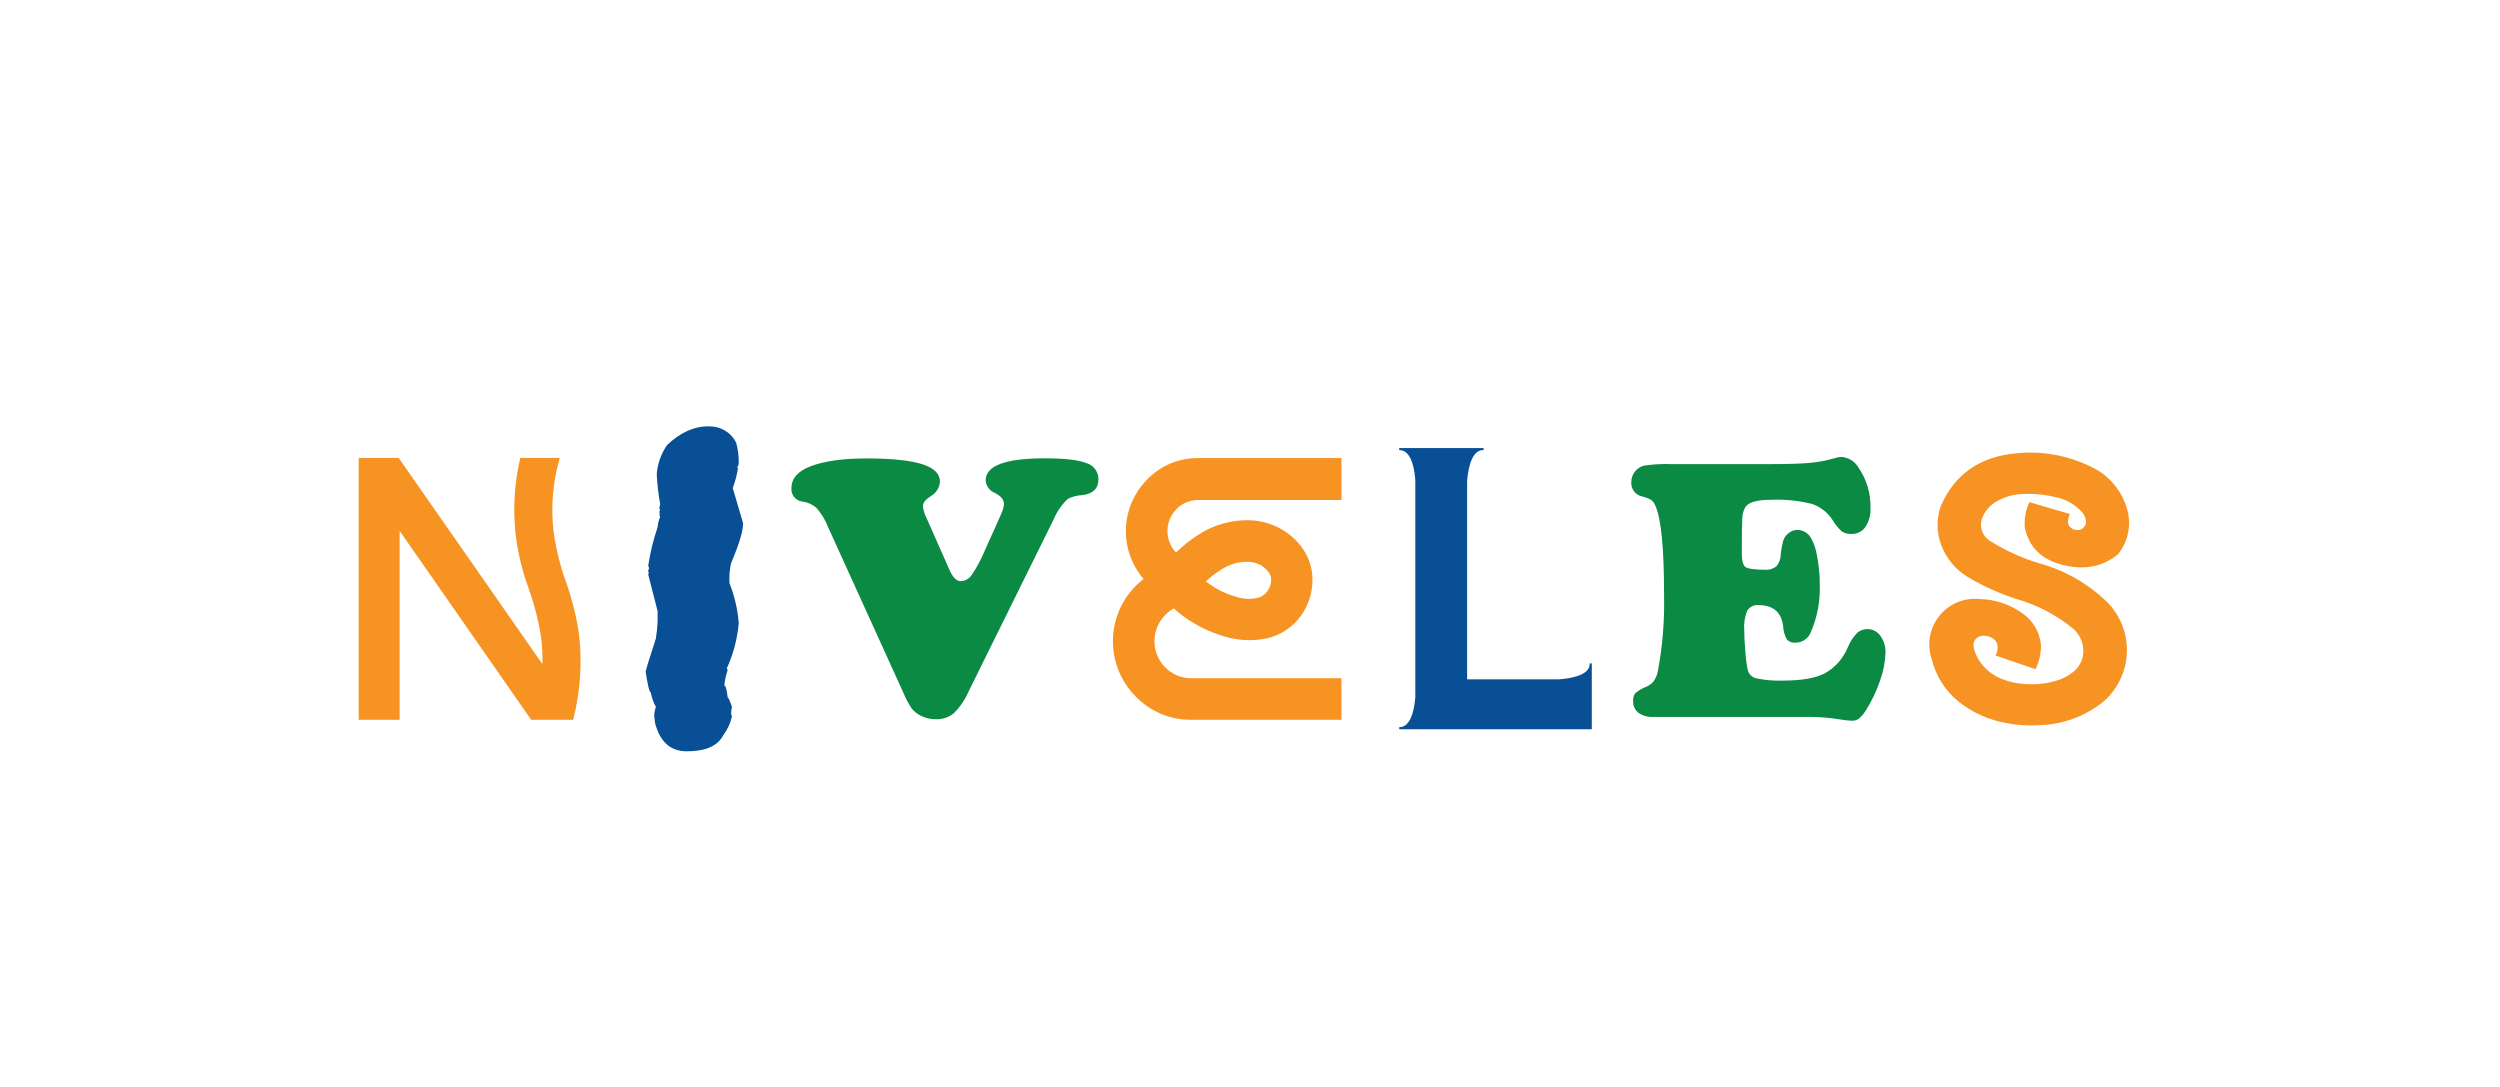
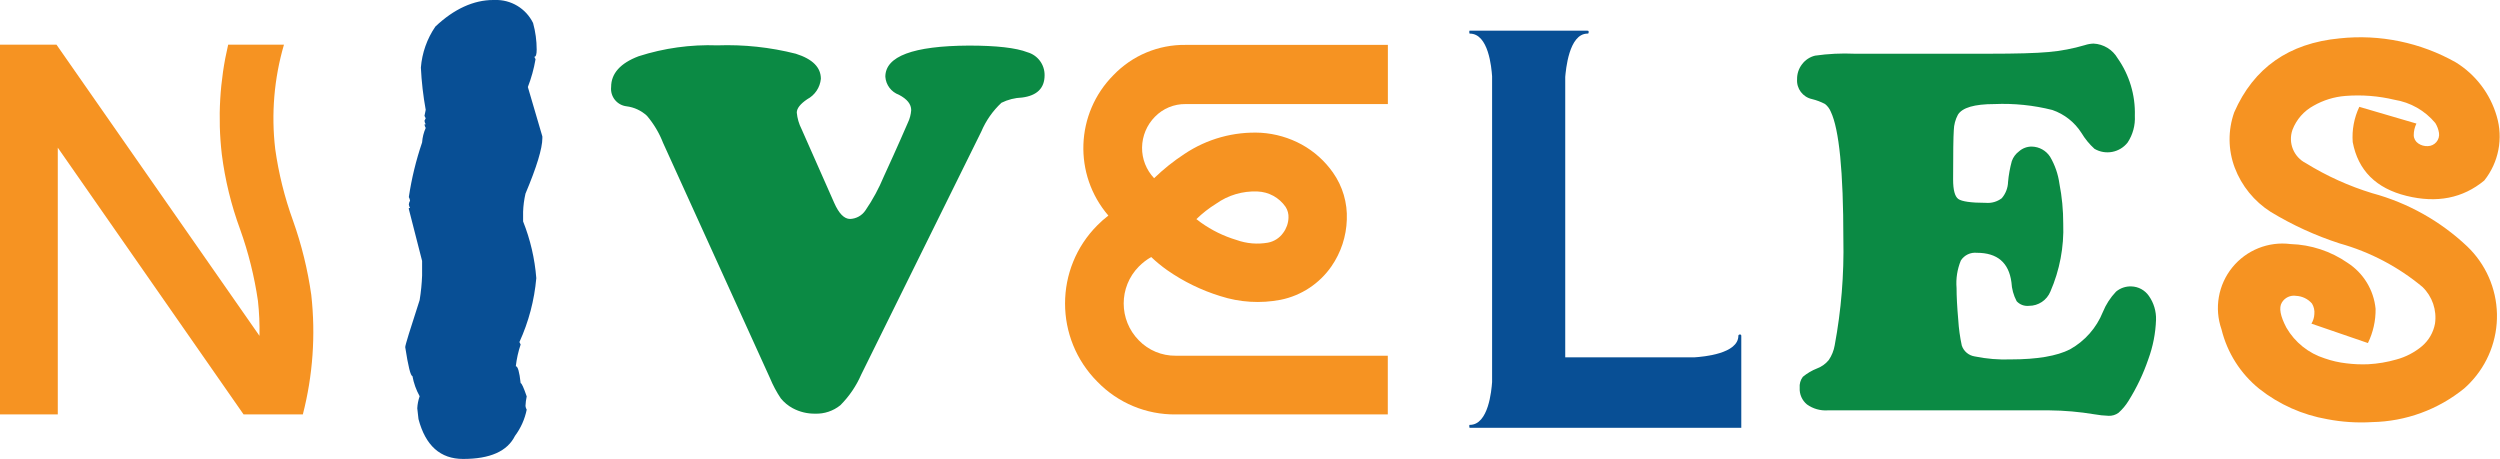
- <svg xmlns="http://www.w3.org/2000/svg" id="Layer_1" data-name="Layer 1" viewBox="0 0 460 200">
+ <svg xmlns="http://www.w3.org/2000/svg" viewBox="0 0 325.75 59.8">
  <defs>
-     <style>.cls-1{fill:#084f95;}.cls-2{fill:#0b8a44;}.cls-3{fill:#f69322;}</style>
+     <style>.a{fill:#084f95;}.b{fill:#0b8a44;}.c{fill:#f69322;}</style>
  </defs>
-   <path class="cls-1" d="M130.46,78.47a5.34,5.34,0,0,1,5,3,13.15,13.15,0,0,1,.47,3.46c0,.63-.1.94-.31.94l.16.32a19,19,0,0,1-.95,3.62l1.89,6.44v.16q0,2-2.2,7.23a12.09,12.09,0,0,0-.31,2.36v1.26a25.54,25.54,0,0,1,1.72,7.39,25.33,25.33,0,0,1-2.2,8.33l.16.32a14.23,14.23,0,0,0-.63,2.83c.26,0,.47.73.63,2.2.13,0,.39.57.79,1.73a7.33,7.33,0,0,0-.16,1.25,1.14,1.14,0,0,0,.16.48,8.54,8.54,0,0,1-1.58,3.45c-1,2-3.22,3-6.76,3q-4.44,0-5.81-5.19l-.16-1.41a5.77,5.77,0,0,1,.31-1.57,8.59,8.59,0,0,1-.94-2.68c-.24,0-.55-1.25-.94-3.77q0-.36,1.88-6.13a26.82,26.82,0,0,0,.32-3.15v-1.88l-1.73-6.76v-.16h.16a1.16,1.16,0,0,1-.16-.47,1.14,1.14,0,0,1,.16-.48,1.34,1.34,0,0,0-.16-.47A40.84,40.84,0,0,1,121,97a5.62,5.62,0,0,1,.47-1.89,1.16,1.16,0,0,1-.16-.47h.16a1.16,1.16,0,0,1-.16-.47l.16-.32-.16-.31.16-.79a41.92,41.92,0,0,1-.63-5.5,11,11,0,0,1,1.89-5.35c2.43-2.3,4.95-3.46,7.54-3.46Z" />
-   <path class="cls-2" d="M307.65,85.4h17.51c3.54,0,6.13-.07,7.75-.22a24.45,24.45,0,0,0,4.75-.9,4.19,4.19,0,0,1,1.13-.2,3.85,3.85,0,0,1,3.13,1.9,12.44,12.44,0,0,1,2.25,7.5,5.76,5.76,0,0,1-.94,3.49,3,3,0,0,1-2.57,1.28,3,3,0,0,1-1.75-.46,8.77,8.77,0,0,1-1.69-2.06,7.27,7.27,0,0,0-3.8-3,26.29,26.29,0,0,0-7.54-.77q-3.93,0-4.77,1.4a4.41,4.41,0,0,0-.53,2c-.06.84-.09,3-.09,6.44,0,1.36.23,2.21.68,2.53s1.65.5,3.58.5a3,3,0,0,0,2.08-.6,3.36,3.36,0,0,0,.82-2.13,15.48,15.48,0,0,1,.49-2.71,2.79,2.79,0,0,1,.94-1.27,2.47,2.47,0,0,1,1.67-.62,2.92,2.92,0,0,1,2.38,1.33,9.46,9.46,0,0,1,1.21,3.49,27,27,0,0,1,.5,5.23,20.33,20.33,0,0,1-1.67,8.83,3,3,0,0,1-2.8,1.87,1.88,1.88,0,0,1-1.6-.6,5.93,5.93,0,0,1-.68-2.47q-.51-3.84-4.5-3.84a2.19,2.19,0,0,0-2.09,1,7.79,7.79,0,0,0-.56,3.59c0,1.07.07,2.45.22,4.14a21.49,21.49,0,0,0,.46,3.35,2.11,2.11,0,0,0,1.68,1.42,20,20,0,0,0,4.72.39c3.41,0,6-.44,7.7-1.31A9.74,9.74,0,0,0,340,119.1a8.57,8.57,0,0,1,1.72-2.66,2.89,2.89,0,0,1,2-.68A2.86,2.86,0,0,1,346,117a5.07,5.07,0,0,1,.93,3.12,16.47,16.47,0,0,1-1,5.11,25.71,25.71,0,0,1-2.59,5.45,7,7,0,0,1-1.3,1.55,2.06,2.06,0,0,1-1.29.39,13,13,0,0,1-1.87-.2,37.1,37.1,0,0,0-5.83-.51H304.14a4.2,4.2,0,0,1-2.69-.77,2.6,2.6,0,0,1-.95-2.16,2.07,2.07,0,0,1,.41-1.44,6.61,6.61,0,0,1,1.87-1.12,3.6,3.6,0,0,0,1.51-1.09,4.82,4.82,0,0,0,.77-1.91,67.62,67.62,0,0,0,1.13-13.86q0-13.15-1.64-16.59a2.51,2.51,0,0,0-.75-1,7.32,7.32,0,0,0-1.7-.64,2.47,2.47,0,0,1-1.94-2.59,3.1,3.1,0,0,1,.64-1.94,3,3,0,0,1,1.71-1.13A27.87,27.87,0,0,1,307.65,85.4Z" />
-   <path class="cls-2" d="M193.86,95.59l-15.64,31.65a12.93,12.93,0,0,1-2.72,4,4.93,4.93,0,0,1-3.28,1.1,6,6,0,0,1-2.93-.71,5.13,5.13,0,0,1-1.55-1.28,15.07,15.07,0,0,1-1.41-2.64L152.4,97.06a12.22,12.22,0,0,0-2.1-3.53,4.77,4.77,0,0,0-2.67-1.24,2.29,2.29,0,0,1-2-2.52c0-1.75,1.2-3.1,3.58-4s5.8-1.42,10.26-1.42c4.63,0,8,.36,10.22,1.06s3.27,1.8,3.27,3.27a3.39,3.39,0,0,1-1.78,2.66c-.9.61-1.36,1.19-1.36,1.74a5.9,5.9,0,0,0,.62,2.14l4.25,9.61c.62,1.41,1.31,2.11,2.08,2.11a2.53,2.53,0,0,0,2-1.12,24.61,24.61,0,0,0,2.39-4.43c1.79-3.95,2.83-6.29,3.13-7a4.69,4.69,0,0,0,.44-1.65c0-.78-.53-1.44-1.6-2a2.7,2.7,0,0,1-1.77-2.35q0-4.05,10.87-4.06,5.42,0,7.65.87a3.06,3.06,0,0,1,2.23,3c0,1.69-1,2.65-2.93,2.9a6.6,6.6,0,0,0-2.69.68A11,11,0,0,0,193.86,95.59Z" />
-   <path class="cls-3" d="M214.39,113.17a6.86,6.86,0,0,0,0,9.62,6.62,6.62,0,0,0,4.81,2h27.63v7.65H219.2A14,14,0,0,1,209,128.19a14.45,14.45,0,0,1,0-20.41,14.25,14.25,0,0,1,1.42-1.25,13.49,13.49,0,0,1,.66-18.3,12.79,12.79,0,0,1,9.41-3.94h26.35V92H220.48a5.51,5.51,0,0,0-4,1.66,5.8,5.8,0,0,0-1.67,4,5.72,5.72,0,0,0,1.57,4,26.42,26.42,0,0,1,3.94-3.15,16.39,16.39,0,0,1,10-2.77,12.88,12.88,0,0,1,5.29,1.53,12.15,12.15,0,0,1,4.08,3.66,9.92,9.92,0,0,1,1.8,6.13,11.32,11.32,0,0,1-2,6.08,10.6,10.6,0,0,1-6.61,4.36,15.84,15.84,0,0,1-7.88-.48,24.78,24.78,0,0,1-6.89-3.36,18.81,18.81,0,0,1-2.14-1.73A7.75,7.75,0,0,0,214.39,113.17Zm12.73-3.46a7.94,7.94,0,0,0,4.08.35,3.14,3.14,0,0,0,2-1.28,3.5,3.5,0,0,0,.69-1.94,2.38,2.38,0,0,0-.38-1.45,5.07,5.07,0,0,0-1.56-1.42,5.15,5.15,0,0,0-2.11-.59,8.66,8.66,0,0,0-5.39,1.6,15.26,15.26,0,0,0-2.56,2l.59.45A15.63,15.63,0,0,0,227.12,109.71Z" />
-   <path class="cls-3" d="M99.61,117.64a47.87,47.87,0,0,0-2.32-9.31,44.63,44.63,0,0,1-2.39-9.79,41.54,41.54,0,0,1,.83-14.28H103a34.28,34.28,0,0,0-1.14,13.59,46.07,46.07,0,0,0,2.32,9.34,49.81,49.81,0,0,1,2.38,9.68,43.27,43.27,0,0,1-1.1,15.57H97.74L73.53,97.68v34.76H66V84.26h7.36L99.81,122.2A35.14,35.14,0,0,0,99.61,117.64Z" />
-   <path class="cls-3" d="M367.47,92.21a6,6,0,0,0-2.76,3.14,3.55,3.55,0,0,0,1.76,4.36,36.94,36.94,0,0,0,8.65,3.91,28.94,28.94,0,0,1,12.35,6.92,12.56,12.56,0,0,1-.38,18.51,19.63,19.63,0,0,1-12,4.39,23.78,23.78,0,0,1-5.85-.38,19.67,19.67,0,0,1-8.85-3.95,14.41,14.41,0,0,1-4.93-7.76,8.41,8.41,0,0,1,9-11.11,13.74,13.74,0,0,1,7.42,2.44,8.05,8.05,0,0,1,3.66,6,9.9,9.9,0,0,1-1,4.46l-7.36-2.53a2.63,2.63,0,0,0,.38-1.24,2.18,2.18,0,0,0-.31-1.38,2.91,2.91,0,0,0-2.06-1,1.83,1.83,0,0,0-1.87.88q-.6,1,.6,3.27a8.87,8.87,0,0,0,5,4,13,13,0,0,0,2.8.64,18,18,0,0,0,2.87.12,16.29,16.29,0,0,0,3.67-.62,8.83,8.83,0,0,0,3.32-1.73,5.08,5.08,0,0,0,1.7-2.94,5.55,5.55,0,0,0-1.63-4.78,29.21,29.21,0,0,0-10.79-5.67,42.86,42.86,0,0,1-9-4.12,11.77,11.77,0,0,1-4.67-5.74,10.51,10.51,0,0,1-.07-7.23q3.81-8.69,13.73-9.65a25.3,25.3,0,0,1,15.19,3.15,12.25,12.25,0,0,1,5.32,7,9.22,9.22,0,0,1-1.62,8.39q-4.19,3.47-10.14,2T372.56,97a9.09,9.09,0,0,1,.86-4.6l7.44,2.18a3.49,3.49,0,0,0-.35,1.52,1.32,1.32,0,0,0,.59,1.07,2,2,0,0,0,1.25.35,1.47,1.47,0,0,0,1.1-.52,1.48,1.48,0,0,0,.35-1.21,3.51,3.51,0,0,0-.48-1.28A8.72,8.72,0,0,0,378,91.43a20.64,20.64,0,0,0-6.4-.5A9.9,9.9,0,0,0,367.47,92.21Z" />
-   <path class="cls-1" d="M273,82.59c0,.15,0,.23-.15.23-2.44,0-2.82,4.8-2.9,5.64V125h16.85c1.14-.08,5.71-.46,5.71-2.82,0-.08.08-.16.23-.16a.16.16,0,0,1,.15.16v12H257.52c-.07,0-.07-.08-.07-.23s0-.15.07-.15c2.44,0,2.82-4.5,2.9-5.57V88.38c-.08-1.14-.46-5.56-2.9-5.56-.07,0-.07-.08-.07-.23s0-.15.07-.15h15.32C273,82.44,273,82.51,273,82.59Z" />
+   <path class="a" d="M64.46,0a5.35,5.35,0,0,1,5,3,13.06,13.06,0,0,1,.47,3.46c0,.63-.1.94-.31.94l.16.32a18.92,18.92,0,0,1-1,3.62l1.89,6.44V18q0,2-2.2,7.23a12.51,12.51,0,0,0-.31,2.36v1.26a25.34,25.34,0,0,1,1.72,7.39,25.37,25.37,0,0,1-2.2,8.33l.16.32a13.78,13.78,0,0,0-.63,2.83c.26,0,.47.73.63,2.2.13,0,.39.57.79,1.73a7.5,7.5,0,0,0-.16,1.25,1.19,1.19,0,0,0,.16.48A8.55,8.55,0,0,1,67.1,56.8c-1,2-3.22,3-6.76,3q-4.44,0-5.81-5.19l-.16-1.41a5.61,5.61,0,0,1,.31-1.57A8.56,8.56,0,0,1,53.74,49c-.24,0-.55-1.25-.94-3.77q0-.36,1.88-6.13A25.46,25.46,0,0,0,55,35.9V34l-1.73-6.76V27.1h.16a1.1,1.1,0,0,1-.16-.47,1.19,1.19,0,0,1,.16-.48,1.31,1.31,0,0,0-.16-.47A40.62,40.62,0,0,1,55,18.56a5.65,5.65,0,0,1,.47-1.89,1.1,1.1,0,0,1-.16-.47h.16a1.1,1.1,0,0,1-.16-.47l.16-.32-.16-.31.16-.79a42.28,42.28,0,0,1-.63-5.5,11,11,0,0,1,1.89-5.35c2.43-2.3,5-3.46,7.54-3.46Z" />
+   <path class="b" d="M241.65,7h17.51c3.54,0,6.13-.07,7.75-.22a24,24,0,0,0,4.75-.9,4,4,0,0,1,1.13-.2,3.84,3.84,0,0,1,3.13,1.9,12.39,12.39,0,0,1,2.25,7.5,5.76,5.76,0,0,1-.94,3.49,3.34,3.34,0,0,1-4.32.82,9.07,9.07,0,0,1-1.69-2.06,7.33,7.33,0,0,0-3.8-3,26.21,26.21,0,0,0-7.54-.77q-3.93,0-4.77,1.4a4.52,4.52,0,0,0-.53,2c-.06.84-.09,3-.09,6.44,0,1.36.23,2.21.68,2.53s1.65.5,3.58.5a3,3,0,0,0,2.08-.6,3.4,3.4,0,0,0,.82-2.13,15.56,15.56,0,0,1,.49-2.71,2.71,2.71,0,0,1,.94-1.27,2.46,2.46,0,0,1,1.67-.62,2.91,2.91,0,0,1,2.38,1.33,9.43,9.43,0,0,1,1.21,3.49,27,27,0,0,1,.5,5.23,20.29,20.29,0,0,1-1.67,8.83,3,3,0,0,1-2.8,1.87,1.89,1.89,0,0,1-1.6-.6,5.93,5.93,0,0,1-.68-2.47q-.51-3.84-4.5-3.84a2.21,2.21,0,0,0-2.09,1,7.75,7.75,0,0,0-.56,3.59c0,1.07.07,2.45.22,4.14a22.13,22.13,0,0,0,.46,3.35,2.11,2.11,0,0,0,1.68,1.42,19.69,19.69,0,0,0,4.72.39c3.41,0,6-.44,7.7-1.31A9.72,9.72,0,0,0,274,40.66,8.51,8.51,0,0,1,275.72,38a2.92,2.92,0,0,1,2-.68A2.87,2.87,0,0,1,280,38.56a5.12,5.12,0,0,1,.93,3.12,16.5,16.5,0,0,1-1,5.11,26.18,26.18,0,0,1-2.59,5.45,6.91,6.91,0,0,1-1.3,1.55,2.05,2.05,0,0,1-1.29.39,13,13,0,0,1-1.87-.2,38,38,0,0,0-5.83-.51H238.14a4.16,4.16,0,0,1-2.69-.77,2.61,2.61,0,0,1-.95-2.16,2.07,2.07,0,0,1,.41-1.44A6.83,6.83,0,0,1,236.78,48a3.56,3.56,0,0,0,1.51-1.09,4.9,4.9,0,0,0,.77-1.91,67.79,67.79,0,0,0,1.13-13.86q0-13.15-1.64-16.59a2.47,2.47,0,0,0-.75-1,7.43,7.43,0,0,0-1.7-.64,2.47,2.47,0,0,1-1.94-2.59,3.1,3.1,0,0,1,.64-1.94,3,3,0,0,1,1.71-1.13A27.6,27.6,0,0,1,241.65,7Z" />
+   <path class="b" d="M127.86,17.15,112.22,48.8a13,13,0,0,1-2.72,4,4.94,4.94,0,0,1-3.28,1.1,6,6,0,0,1-2.93-.71,5.18,5.18,0,0,1-1.55-1.28,14.88,14.88,0,0,1-1.41-2.64L86.4,18.62a12.37,12.37,0,0,0-2.1-3.53,4.79,4.79,0,0,0-2.67-1.24,2.29,2.29,0,0,1-2-2.52c0-1.75,1.2-3.1,3.58-4A30,30,0,0,1,93.47,5.91,36.36,36.36,0,0,1,103.69,7c2.22.7,3.27,1.8,3.27,3.27a3.38,3.38,0,0,1-1.78,2.66c-.9.61-1.36,1.19-1.36,1.74a5.93,5.93,0,0,0,.62,2.14l4.25,9.61c.62,1.41,1.31,2.11,2.08,2.11a2.52,2.52,0,0,0,2-1.12A24.28,24.28,0,0,0,115.16,23C117,19,118,16.66,118.29,16a4.54,4.54,0,0,0,.44-1.65c0-.78-.53-1.44-1.6-2A2.7,2.7,0,0,1,115.36,10q0-4,10.87-4.06,5.42,0,7.65.87a3.07,3.07,0,0,1,2.23,3c0,1.69-1,2.65-2.93,2.9a6.65,6.65,0,0,0-2.69.68A11,11,0,0,0,127.86,17.15Z" />
+   <path class="c" d="M148.39,34.73a6.85,6.85,0,0,0,0,9.62,6.59,6.59,0,0,0,4.81,2h27.63V54H153.2A14,14,0,0,1,143,49.75a14.44,14.44,0,0,1,0-20.41,14,14,0,0,1,1.42-1.25,13.49,13.49,0,0,1,.66-18.3,12.78,12.78,0,0,1,9.41-3.94h26.35v7.71H154.48a5.48,5.48,0,0,0-4,1.66,5.82,5.82,0,0,0-1.67,4,5.72,5.72,0,0,0,1.57,4,26.55,26.55,0,0,1,3.94-3.15,16.43,16.43,0,0,1,10-2.77,12.77,12.77,0,0,1,5.29,1.53,12.14,12.14,0,0,1,4.08,3.66,9.93,9.93,0,0,1,1.8,6.13,11.3,11.3,0,0,1-2,6.08,10.61,10.61,0,0,1-6.61,4.36,15.83,15.83,0,0,1-7.88-.48,24.89,24.89,0,0,1-6.89-3.36A18.61,18.61,0,0,1,150,33.49,7.59,7.59,0,0,0,148.39,34.73Zm12.73-3.46a8,8,0,0,0,4.08.35,3.14,3.14,0,0,0,2-1.28,3.49,3.49,0,0,0,.69-1.94,2.4,2.4,0,0,0-.38-1.45,4.66,4.66,0,0,0-3.67-2,8.66,8.66,0,0,0-5.39,1.6,15,15,0,0,0-2.56,2l.59.45A15.79,15.79,0,0,0,161.12,31.27Z" />
+   <path class="c" d="M33.61,39.2a48.23,48.23,0,0,0-2.32-9.31A44.59,44.59,0,0,1,28.9,20.1a41.58,41.58,0,0,1,.83-14.28H37a34.29,34.29,0,0,0-1.14,13.59,46.08,46.08,0,0,0,2.32,9.34,49.61,49.61,0,0,1,2.38,9.68A43.22,43.22,0,0,1,39.46,54H31.74L7.53,19.24V54H0V5.82H7.36L33.81,43.76A34.72,34.72,0,0,0,33.61,39.2Z" />
+   <path class="c" d="M301.47,13.77a6,6,0,0,0-2.76,3.14,3.55,3.55,0,0,0,1.76,4.36,37,37,0,0,0,8.65,3.91,29,29,0,0,1,12.35,6.92,12.55,12.55,0,0,1,.4,17.76q-.37.39-.78.75a19.61,19.61,0,0,1-12,4.39,23.43,23.43,0,0,1-5.85-.38,19.73,19.73,0,0,1-8.85-3.95,14.37,14.37,0,0,1-4.93-7.76,8.41,8.41,0,0,1,9-11.11,13.79,13.79,0,0,1,7.42,2.44,8.06,8.06,0,0,1,3.66,6,9.86,9.86,0,0,1-1,4.46l-7.36-2.53a2.61,2.61,0,0,0,.38-1.24,2.22,2.22,0,0,0-.31-1.38,2.93,2.93,0,0,0-2.06-1,1.83,1.83,0,0,0-1.87.88q-.6,1,.6,3.27a8.84,8.84,0,0,0,5,4,12.91,12.91,0,0,0,2.8.64,17.19,17.19,0,0,0,2.87.12,16.38,16.38,0,0,0,3.67-.62,8.73,8.73,0,0,0,3.32-1.73,5.05,5.05,0,0,0,1.7-2.94,5.54,5.54,0,0,0-1.63-4.78,29.15,29.15,0,0,0-10.79-5.67,42.58,42.58,0,0,1-9-4.12,11.77,11.77,0,0,1-4.67-5.74,10.51,10.51,0,0,1-.07-7.23Q294.93,5.94,304.85,5A25.31,25.31,0,0,1,320,8.13a12.25,12.25,0,0,1,5.32,7,9.22,9.22,0,0,1-1.62,8.39q-4.19,3.47-10.14,2t-7-7a9.12,9.12,0,0,1,.86-4.6l7.44,2.18a3.46,3.46,0,0,0-.35,1.52,1.32,1.32,0,0,0,.59,1.07,2,2,0,0,0,1.25.35,1.5,1.5,0,0,0,1.1-.52,1.48,1.48,0,0,0,.35-1.21,3.49,3.49,0,0,0-.48-1.28A8.72,8.72,0,0,0,312,13a20.55,20.55,0,0,0-6.4-.5A9.92,9.92,0,0,0,301.47,13.77Z" />
+   <path class="a" d="M207,4.15c0,.15,0,.23-.15.23-2.44,0-2.82,4.8-2.9,5.64V46.56H220.8c1.14-.08,5.71-.46,5.71-2.82,0-.08.08-.16.23-.16a.17.17,0,0,1,.15.16v12H191.52c-.07,0-.07-.08-.07-.23s0-.15.07-.15c2.44,0,2.82-4.5,2.9-5.57V9.94c-.08-1.14-.46-5.56-2.9-5.56-.07,0-.07-.08-.07-.23s0-.15.07-.15h15.32C207,4,207,4.07,207,4.15Z" />
</svg>
